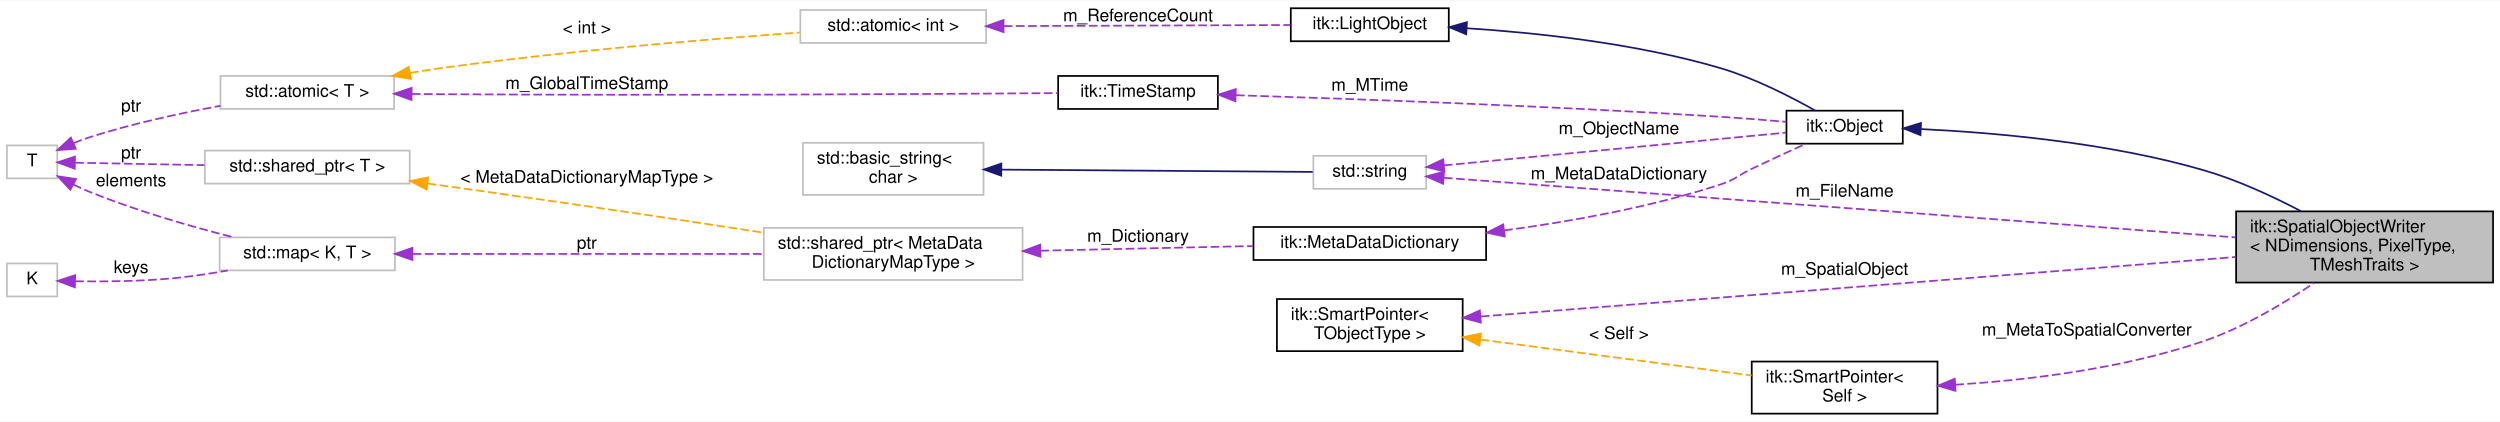
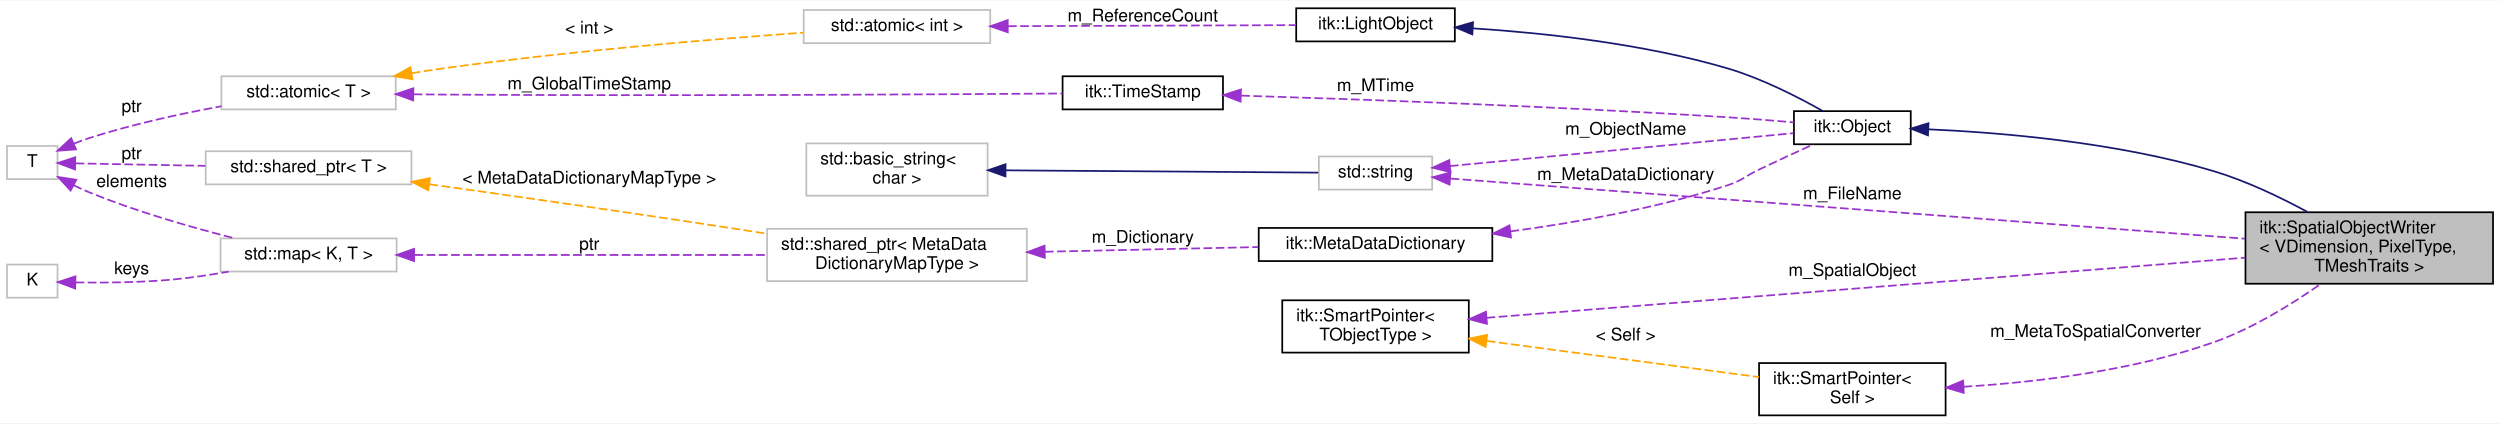
- <svg xmlns="http://www.w3.org/2000/svg" xmlns:xlink="http://www.w3.org/1999/xlink" width="1440pt" height="243pt" viewBox="0.00 0.00 1440.00 242.50">
+ <svg xmlns="http://www.w3.org/2000/svg" xmlns:xlink="http://www.w3.org/1999/xlink" width="1434pt" height="243pt" viewBox="0.00 0.00 1434.00 242.50">
  <g id="graph0" class="graph" transform="scale(1 1) rotate(0) translate(4 238.5)">
-     <polygon fill="white" stroke="transparent" points="-4,4 -4,-238.5 1436,-238.5 1436,4 -4,4" />
+     <polygon fill="white" stroke="transparent" points="-4,4 -4,-238.5 1430,-238.5 1430,4 -4,4" />
    <g id="node1" class="node">
      <g id="a_node1">
        <a xlink:title="TODO.">
-           <polygon fill="#bfbfbf" stroke="black" points="1284,-76 1284,-117 1432,-117 1432,-76 1284,-76" />
+           <polygon fill="#bfbfbf" stroke="black" points="1284,-76 1284,-117 1426,-117 1426,-76 1284,-76" />
          <text text-anchor="start" x="1292" y="-105" font-family="Helvetica,sans-Serif" font-size="10.00">itk::SpatialObjectWriter</text>
-           <text text-anchor="start" x="1292" y="-94" font-family="Helvetica,sans-Serif" font-size="10.00">&lt; NDimensions, PixelType,</text>
-           <text text-anchor="middle" x="1358" y="-83" font-family="Helvetica,sans-Serif" font-size="10.00"> TMeshTraits &gt;</text>
+           <text text-anchor="start" x="1292" y="-94" font-family="Helvetica,sans-Serif" font-size="10.00">&lt; VDimension, PixelType,</text>
+           <text text-anchor="middle" x="1355" y="-83" font-family="Helvetica,sans-Serif" font-size="10.00"> TMeshTraits &gt;</text>
        </a>
      </g>
    </g>
    <g id="node2" class="node">
      <g id="a_node2">
        <a xlink:href="classitk_1_1Object.html" target="_top" xlink:title="Base class for most ITK classes.">
          <polygon fill="white" stroke="black" points="1025,-156 1025,-175 1092,-175 1092,-156 1025,-156" />
          <text text-anchor="middle" x="1058.5" y="-163" font-family="Helvetica,sans-Serif" font-size="10.00">itk::Object</text>
        </a>
      </g>
    </g>
    <g id="edge1" class="edge">
-       <path fill="none" stroke="midnightblue" d="M1102.59,-164.4C1144.95,-162.36 1211.06,-156.62 1266,-140.5 1285.03,-134.92 1304.99,-125.69 1321.35,-117.12" />
-       <polygon fill="midnightblue" stroke="midnightblue" points="1102.2,-160.91 1092.36,-164.84 1102.5,-167.91 1102.2,-160.91" />
+       <path fill="none" stroke="midnightblue" d="M1102.27,-164.57C1144.65,-162.67 1211,-157.03 1266,-140.5 1284.48,-134.94 1303.8,-125.72 1319.6,-117.15" />
+       <polygon fill="midnightblue" stroke="midnightblue" points="1101.89,-161.09 1092.04,-164.98 1102.17,-168.08 1101.89,-161.09" />
    </g>
    <g id="node3" class="node">
      <g id="a_node3">
        <a xlink:href="classitk_1_1LightObject.html" target="_top" xlink:title="Light weight base class for most itk classes.">
          <polygon fill="white" stroke="black" points="739.5,-215 739.5,-234 830.5,-234 830.5,-215 739.5,-215" />
          <text text-anchor="middle" x="785" y="-222" font-family="Helvetica,sans-Serif" font-size="10.00">itk::LightObject</text>
        </a>
      </g>
    </g>
    <g id="edge2" class="edge">
      <path fill="none" stroke="midnightblue" d="M840.81,-222.49C881.79,-219.84 938.8,-213.7 987,-199.5 1006.68,-193.7 1027.67,-182.91 1041.58,-175.04" />
      <polygon fill="midnightblue" stroke="midnightblue" points="840.53,-219 830.76,-223.09 840.95,-225.99 840.53,-219" />
    </g>
    <g id="node4" class="node">
      <g id="a_node4">
        <a xlink:title=" ">
          <polygon fill="white" stroke="#bfbfbf" points="457,-214 457,-233 564,-233 564,-214 457,-214" />
          <text text-anchor="middle" x="510.5" y="-221" font-family="Helvetica,sans-Serif" font-size="10.00">std::atomic&lt; int &gt;</text>
        </a>
      </g>
    </g>
    <g id="edge3" class="edge">
      <path fill="none" stroke="#9a32cd" stroke-dasharray="5,2" d="M574.18,-223.73C624.64,-223.92 694.33,-224.17 739.29,-224.34" />
      <polygon fill="#9a32cd" stroke="#9a32cd" points="574.05,-220.23 564.04,-223.69 574.03,-227.23 574.05,-220.23" />
      <text text-anchor="middle" x="651.5" y="-226.5" font-family="Helvetica,sans-Serif" font-size="10.00"> m_ReferenceCount</text>
    </g>
    <g id="node5" class="node">
      <g id="a_node5">
        <a xlink:title="STL class.">
          <polygon fill="white" stroke="#bfbfbf" points="123,-176 123,-195 223,-195 223,-176 123,-176" />
          <text text-anchor="middle" x="173" y="-183" font-family="Helvetica,sans-Serif" font-size="10.00">std::atomic&lt; T &gt;</text>
        </a>
      </g>
    </g>
    <g id="edge4" class="edge">
      <path fill="none" stroke="orange" stroke-dasharray="5,2" d="M232.19,-196.77C238.19,-197.77 244.21,-198.7 250,-199.5 321.26,-209.34 404.11,-216.21 456.66,-220.01" />
      <polygon fill="orange" stroke="orange" points="232.59,-193.29 222.14,-195.04 231.4,-200.19 232.59,-193.29" />
      <text text-anchor="middle" x="334" y="-219.5" font-family="Helvetica,sans-Serif" font-size="10.00"> &lt; int &gt;</text>
    </g>
    <g id="node14" class="node">
      <g id="a_node14">
        <a xlink:href="classitk_1_1TimeStamp.html" target="_top" xlink:title="Generate a unique, increasing time value.">
          <polygon fill="white" stroke="black" points="605.5,-176 605.5,-195 697.5,-195 697.5,-176 605.5,-176" />
          <text text-anchor="middle" x="651.5" y="-183" font-family="Helvetica,sans-Serif" font-size="10.00">itk::TimeStamp</text>
        </a>
      </g>
    </g>
    <g id="edge16" class="edge">
      <path fill="none" stroke="#9a32cd" stroke-dasharray="5,2" d="M233.23,-184.65C238.89,-184.59 244.56,-184.54 250,-184.5 378.98,-183.65 531.32,-184.56 605.45,-185.12" />
      <polygon fill="#9a32cd" stroke="#9a32cd" points="233.02,-181.15 223.06,-184.76 233.1,-188.15 233.02,-181.15" />
      <text text-anchor="middle" x="334" y="-187.5" font-family="Helvetica,sans-Serif" font-size="10.00"> m_GlobalTimeStamp</text>
    </g>
    <g id="node6" class="node">
      <g id="a_node6">
        <a xlink:title=" ">
          <polygon fill="white" stroke="#bfbfbf" points="0,-136 0,-155 29,-155 29,-136 0,-136" />
          <text text-anchor="middle" x="14.5" y="-143" font-family="Helvetica,sans-Serif" font-size="10.00">T</text>
        </a>
      </g>
    </g>
    <g id="edge5" class="edge">
      <path fill="none" stroke="#9a32cd" stroke-dasharray="5,2" d="M38.39,-156.35C41.25,-157.5 44.17,-158.59 47,-159.5 71.58,-167.42 99.67,-173.51 123,-177.81" />
      <polygon fill="#9a32cd" stroke="#9a32cd" points="39.62,-153.06 29.05,-152.28 36.82,-159.48 39.62,-153.06" />
      <text text-anchor="middle" x="71.5" y="-174.5" font-family="Helvetica,sans-Serif" font-size="10.00"> ptr</text>
    </g>
    <g id="node11" class="node">
      <g id="a_node11">
        <a xlink:title="STL class.">
          <polygon fill="white" stroke="#bfbfbf" points="122.5,-83 122.5,-102 223.5,-102 223.5,-83 122.5,-83" />
          <text text-anchor="middle" x="173" y="-90" font-family="Helvetica,sans-Serif" font-size="10.00">std::map&lt; K, T &gt;</text>
        </a>
      </g>
    </g>
    <g id="edge12" class="edge">
      <path fill="none" stroke="#9a32cd" stroke-dasharray="5,2" d="M38.21,-132.51C41.12,-131.06 44.1,-129.68 47,-128.5 74.18,-117.4 105.99,-108.29 130.72,-102.01" />
      <polygon fill="#9a32cd" stroke="#9a32cd" points="36.5,-129.45 29.3,-137.22 39.78,-135.64 36.5,-129.45" />
      <text text-anchor="middle" x="71.5" y="-131.5" font-family="Helvetica,sans-Serif" font-size="10.00"> elements</text>
    </g>
    <g id="node13" class="node">
      <g id="a_node13">
        <a xlink:title="STL class.">
          <polygon fill="white" stroke="#bfbfbf" points="114,-133 114,-152 232,-152 232,-133 114,-133" />
          <text text-anchor="middle" x="173" y="-140" font-family="Helvetica,sans-Serif" font-size="10.00">std::shared_ptr&lt; T &gt;</text>
        </a>
      </g>
    </g>
    <g id="edge14" class="edge">
      <path fill="none" stroke="#9a32cd" stroke-dasharray="5,2" d="M39.32,-145.04C59.06,-144.66 87.96,-144.11 113.75,-143.62" />
      <polygon fill="#9a32cd" stroke="#9a32cd" points="39.05,-141.55 29.11,-145.24 39.18,-148.55 39.05,-141.55" />
      <text text-anchor="middle" x="71.5" y="-147.5" font-family="Helvetica,sans-Serif" font-size="10.00"> ptr</text>
    </g>
    <g id="node7" class="node">
      <g id="a_node7">
        <a xlink:title="STL class.">
          <polygon fill="white" stroke="#bfbfbf" points="752.5,-130 752.5,-149 817.5,-149 817.5,-130 752.5,-130" />
          <text text-anchor="middle" x="785" y="-137" font-family="Helvetica,sans-Serif" font-size="10.00">std::string</text>
        </a>
      </g>
    </g>
    <g id="edge19" class="edge">
-       <path fill="none" stroke="#9a32cd" stroke-dasharray="5,2" d="M827.72,-136.36C923.93,-129.11 1162.37,-111.16 1283.64,-102.02" />
-       <polygon fill="#9a32cd" stroke="#9a32cd" points="827.22,-132.89 817.51,-137.13 827.75,-139.87 827.22,-132.89" />
-       <text text-anchor="middle" x="1058.5" y="-125.5" font-family="Helvetica,sans-Serif" font-size="10.00"> m_FileName</text>
+       <path fill="none" stroke="#9a32cd" stroke-dasharray="5,2" d="M828.02,-136.32C924.76,-129 1164.07,-110.88 1283.64,-101.83" />
+       <polygon fill="#9a32cd" stroke="#9a32cd" points="827.46,-132.85 817.76,-137.1 827.99,-139.83 827.46,-132.85" />
+       <text text-anchor="middle" x="1058.5" y="-124.5" font-family="Helvetica,sans-Serif" font-size="10.00"> m_FileName</text>
    </g>
    <g id="edge6" class="edge">
      <path fill="none" stroke="#9a32cd" stroke-dasharray="5,2" d="M827.64,-143.49C881.81,-148.68 975.36,-157.63 1024.76,-162.36" />
      <polygon fill="#9a32cd" stroke="#9a32cd" points="827.96,-140 817.68,-142.53 827.3,-146.97 827.96,-140" />
      <text text-anchor="middle" x="928.5" y="-161.5" font-family="Helvetica,sans-Serif" font-size="10.00"> m_ObjectName</text>
    </g>
    <g id="node8" class="node">
      <g id="a_node8">
        <a xlink:title="STL class.">
          <polygon fill="white" stroke="#bfbfbf" points="458.5,-126.5 458.5,-156.5 562.5,-156.5 562.5,-126.5 458.5,-126.5" />
          <text text-anchor="start" x="466.5" y="-144.5" font-family="Helvetica,sans-Serif" font-size="10.00">std::basic_string&lt;</text>
          <text text-anchor="middle" x="510.5" y="-133.5" font-family="Helvetica,sans-Serif" font-size="10.00"> char &gt;</text>
        </a>
      </g>
    </g>
    <g id="edge7" class="edge">
      <path fill="none" stroke="midnightblue" d="M572.85,-141.05C628.49,-140.64 708.3,-140.06 752.14,-139.73" />
      <polygon fill="midnightblue" stroke="midnightblue" points="572.73,-137.55 562.76,-141.12 572.78,-144.55 572.73,-137.55" />
    </g>
    <g id="node9" class="node">
      <g id="a_node9">
        <a xlink:href="classitk_1_1MetaDataDictionary.html" target="_top" xlink:title="Provides a mechanism for storing a collection of arbitrary data types.">
          <polygon fill="white" stroke="black" points="718,-89 718,-108 852,-108 852,-89 718,-89" />
          <text text-anchor="middle" x="785" y="-96" font-family="Helvetica,sans-Serif" font-size="10.00">itk::MetaDataDictionary</text>
        </a>
      </g>
    </g>
    <g id="edge8" class="edge">
      <path fill="none" stroke="#9a32cd" stroke-dasharray="5,2" d="M862.36,-106.02C900.46,-111.11 946.85,-119.39 987,-132.5 995.5,-135.28 996.93,-137.64 1005,-141.5 1015.22,-146.39 1026.64,-151.64 1036.22,-155.98" />
      <polygon fill="#9a32cd" stroke="#9a32cd" points="862.73,-102.53 852.36,-104.72 861.83,-109.48 862.73,-102.53" />
      <text text-anchor="middle" x="928.5" y="-135.5" font-family="Helvetica,sans-Serif" font-size="10.00"> m_MetaDataDictionary</text>
    </g>
    <g id="node10" class="node">
      <g id="a_node10">
        <a xlink:title=" ">
          <polygon fill="white" stroke="#bfbfbf" points="436,-77.5 436,-107.5 585,-107.5 585,-77.5 436,-77.5" />
          <text text-anchor="start" x="444" y="-95.5" font-family="Helvetica,sans-Serif" font-size="10.00">std::shared_ptr&lt; MetaData</text>
          <text text-anchor="middle" x="510.5" y="-84.5" font-family="Helvetica,sans-Serif" font-size="10.00">DictionaryMapType &gt;</text>
        </a>
      </g>
    </g>
    <g id="edge9" class="edge">
      <path fill="none" stroke="#9a32cd" stroke-dasharray="5,2" d="M595.34,-94.35C634.65,-95.21 680.82,-96.23 717.65,-97.04" />
      <polygon fill="#9a32cd" stroke="#9a32cd" points="595.32,-90.84 585.24,-94.12 595.16,-97.84 595.32,-90.84" />
      <text text-anchor="middle" x="651.5" y="-99.5" font-family="Helvetica,sans-Serif" font-size="10.00"> m_Dictionary</text>
    </g>
    <g id="edge10" class="edge">
      <path fill="none" stroke="#9a32cd" stroke-dasharray="5,2" d="M233.71,-92.5C290.23,-92.5 375.21,-92.5 435.9,-92.5" />
      <polygon fill="#9a32cd" stroke="#9a32cd" points="233.5,-89 223.5,-92.5 233.5,-96 233.5,-89" />
      <text text-anchor="middle" x="334" y="-95.5" font-family="Helvetica,sans-Serif" font-size="10.00"> ptr</text>
    </g>
    <g id="node12" class="node">
      <g id="a_node12">
        <a xlink:title=" ">
          <polygon fill="white" stroke="#bfbfbf" points="0,-68 0,-87 29,-87 29,-68 0,-68" />
          <text text-anchor="middle" x="14.5" y="-75" font-family="Helvetica,sans-Serif" font-size="10.00">K</text>
        </a>
      </g>
    </g>
    <g id="edge11" class="edge">
      <path fill="none" stroke="#9a32cd" stroke-dasharray="5,2" d="M39.33,-76.74C55.39,-76.49 77.01,-76.65 96,-78.5 106.15,-79.49 116.97,-81.13 127.17,-82.94" />
      <polygon fill="#9a32cd" stroke="#9a32cd" points="39.13,-73.24 29.21,-76.96 39.29,-80.24 39.13,-73.24" />
      <text text-anchor="middle" x="71.5" y="-81.5" font-family="Helvetica,sans-Serif" font-size="10.00"> keys</text>
    </g>
    <g id="edge13" class="edge">
      <path fill="none" stroke="orange" stroke-dasharray="5,2" d="M242.38,-133.06C291.32,-126.22 358.77,-116.6 418,-107.5 423.73,-106.62 429.65,-105.69 435.61,-104.74" />
      <polygon fill="orange" stroke="orange" points="241.64,-129.63 232.22,-134.48 242.61,-136.57 241.64,-129.63" />
      <text text-anchor="middle" x="334" y="-133.5" font-family="Helvetica,sans-Serif" font-size="10.00"> &lt; MetaDataDictionaryMapType &gt;</text>
    </g>
    <g id="edge15" class="edge">
      <path fill="none" stroke="#9a32cd" stroke-dasharray="5,2" d="M707.94,-183.91C774.32,-181.84 888.85,-177.73 987,-171.5 999.38,-170.71 1012.97,-169.61 1024.88,-168.57" />
      <polygon fill="#9a32cd" stroke="#9a32cd" points="707.6,-180.42 697.71,-184.23 707.81,-187.42 707.6,-180.42" />
      <text text-anchor="middle" x="785" y="-186.5" font-family="Helvetica,sans-Serif" font-size="10.00"> m_MTime</text>
    </g>
    <g id="node15" class="node">
      <g id="a_node15">
        <a xlink:href="classitk_1_1SmartPointer.html" target="_top" xlink:title=" ">
          <polygon fill="white" stroke="black" points="1005,-0.5 1005,-30.5 1112,-30.5 1112,-0.5 1005,-0.5" />
          <text text-anchor="start" x="1013" y="-18.5" font-family="Helvetica,sans-Serif" font-size="10.00">itk::SmartPointer&lt;</text>
          <text text-anchor="middle" x="1058.5" y="-7.5" font-family="Helvetica,sans-Serif" font-size="10.00"> Self &gt;</text>
        </a>
      </g>
    </g>
    <g id="edge17" class="edge">
-       <path fill="none" stroke="#9a32cd" stroke-dasharray="5,2" d="M1122.2,-17.13C1163.94,-19.79 1219.44,-26.41 1266,-42.5 1288.57,-50.3 1311.69,-64.1 1328.97,-75.8" />
-       <polygon fill="#9a32cd" stroke="#9a32cd" points="1122.36,-13.64 1112.18,-16.55 1121.96,-20.62 1122.36,-13.64" />
+       <path fill="none" stroke="#9a32cd" stroke-dasharray="5,2" d="M1122.28,-16.91C1164.05,-19.47 1219.56,-26.06 1266,-42.5 1287.97,-50.28 1310.32,-64.08 1327,-75.78" />
+       <polygon fill="#9a32cd" stroke="#9a32cd" points="1122.42,-13.41 1112.25,-16.35 1122.04,-20.4 1122.42,-13.41" />
      <text text-anchor="middle" x="1198" y="-45.5" font-family="Helvetica,sans-Serif" font-size="10.00"> m_MetaToSpatialConverter</text>
    </g>
    <g id="node16" class="node">
      <g id="a_node16">
        <a xlink:href="classitk_1_1SmartPointer.html" target="_top" xlink:title="Implements transparent reference counting.">
          <polygon fill="white" stroke="black" points="731.5,-36.5 731.5,-66.5 838.5,-66.5 838.5,-36.5 731.5,-36.5" />
          <text text-anchor="start" x="739.5" y="-54.5" font-family="Helvetica,sans-Serif" font-size="10.00">itk::SmartPointer&lt;</text>
          <text text-anchor="middle" x="785" y="-43.5" font-family="Helvetica,sans-Serif" font-size="10.00"> TObjectType &gt;</text>
        </a>
      </g>
    </g>
    <g id="edge20" class="edge">
-       <path fill="none" stroke="#9a32cd" stroke-dasharray="5,2" d="M848.96,-56.46C955.42,-64.85 1170.41,-81.79 1283.56,-90.71" />
-       <polygon fill="#9a32cd" stroke="#9a32cd" points="848.94,-52.95 838.69,-55.65 848.39,-59.93 848.94,-52.95" />
+       <path fill="none" stroke="#9a32cd" stroke-dasharray="5,2" d="M848.66,-56.46C955.48,-64.93 1172.09,-82.09 1283.82,-90.94" />
+       <polygon fill="#9a32cd" stroke="#9a32cd" points="848.92,-52.97 838.67,-55.67 848.36,-59.95 848.92,-52.97" />
      <text text-anchor="middle" x="1058.5" y="-80.5" font-family="Helvetica,sans-Serif" font-size="10.00"> m_SpatialObject</text>
    </g>
    <g id="edge18" class="edge">
      <path fill="none" stroke="orange" stroke-dasharray="5,2" d="M848.81,-43.17C896.15,-36.89 960.34,-28.38 1004.98,-22.46" />
      <polygon fill="orange" stroke="orange" points="848.12,-39.73 838.67,-44.52 849.04,-46.67 848.12,-39.73" />
      <text text-anchor="middle" x="928.5" y="-43.5" font-family="Helvetica,sans-Serif" font-size="10.00"> &lt; Self &gt;</text>
    </g>
  </g>
</svg>
